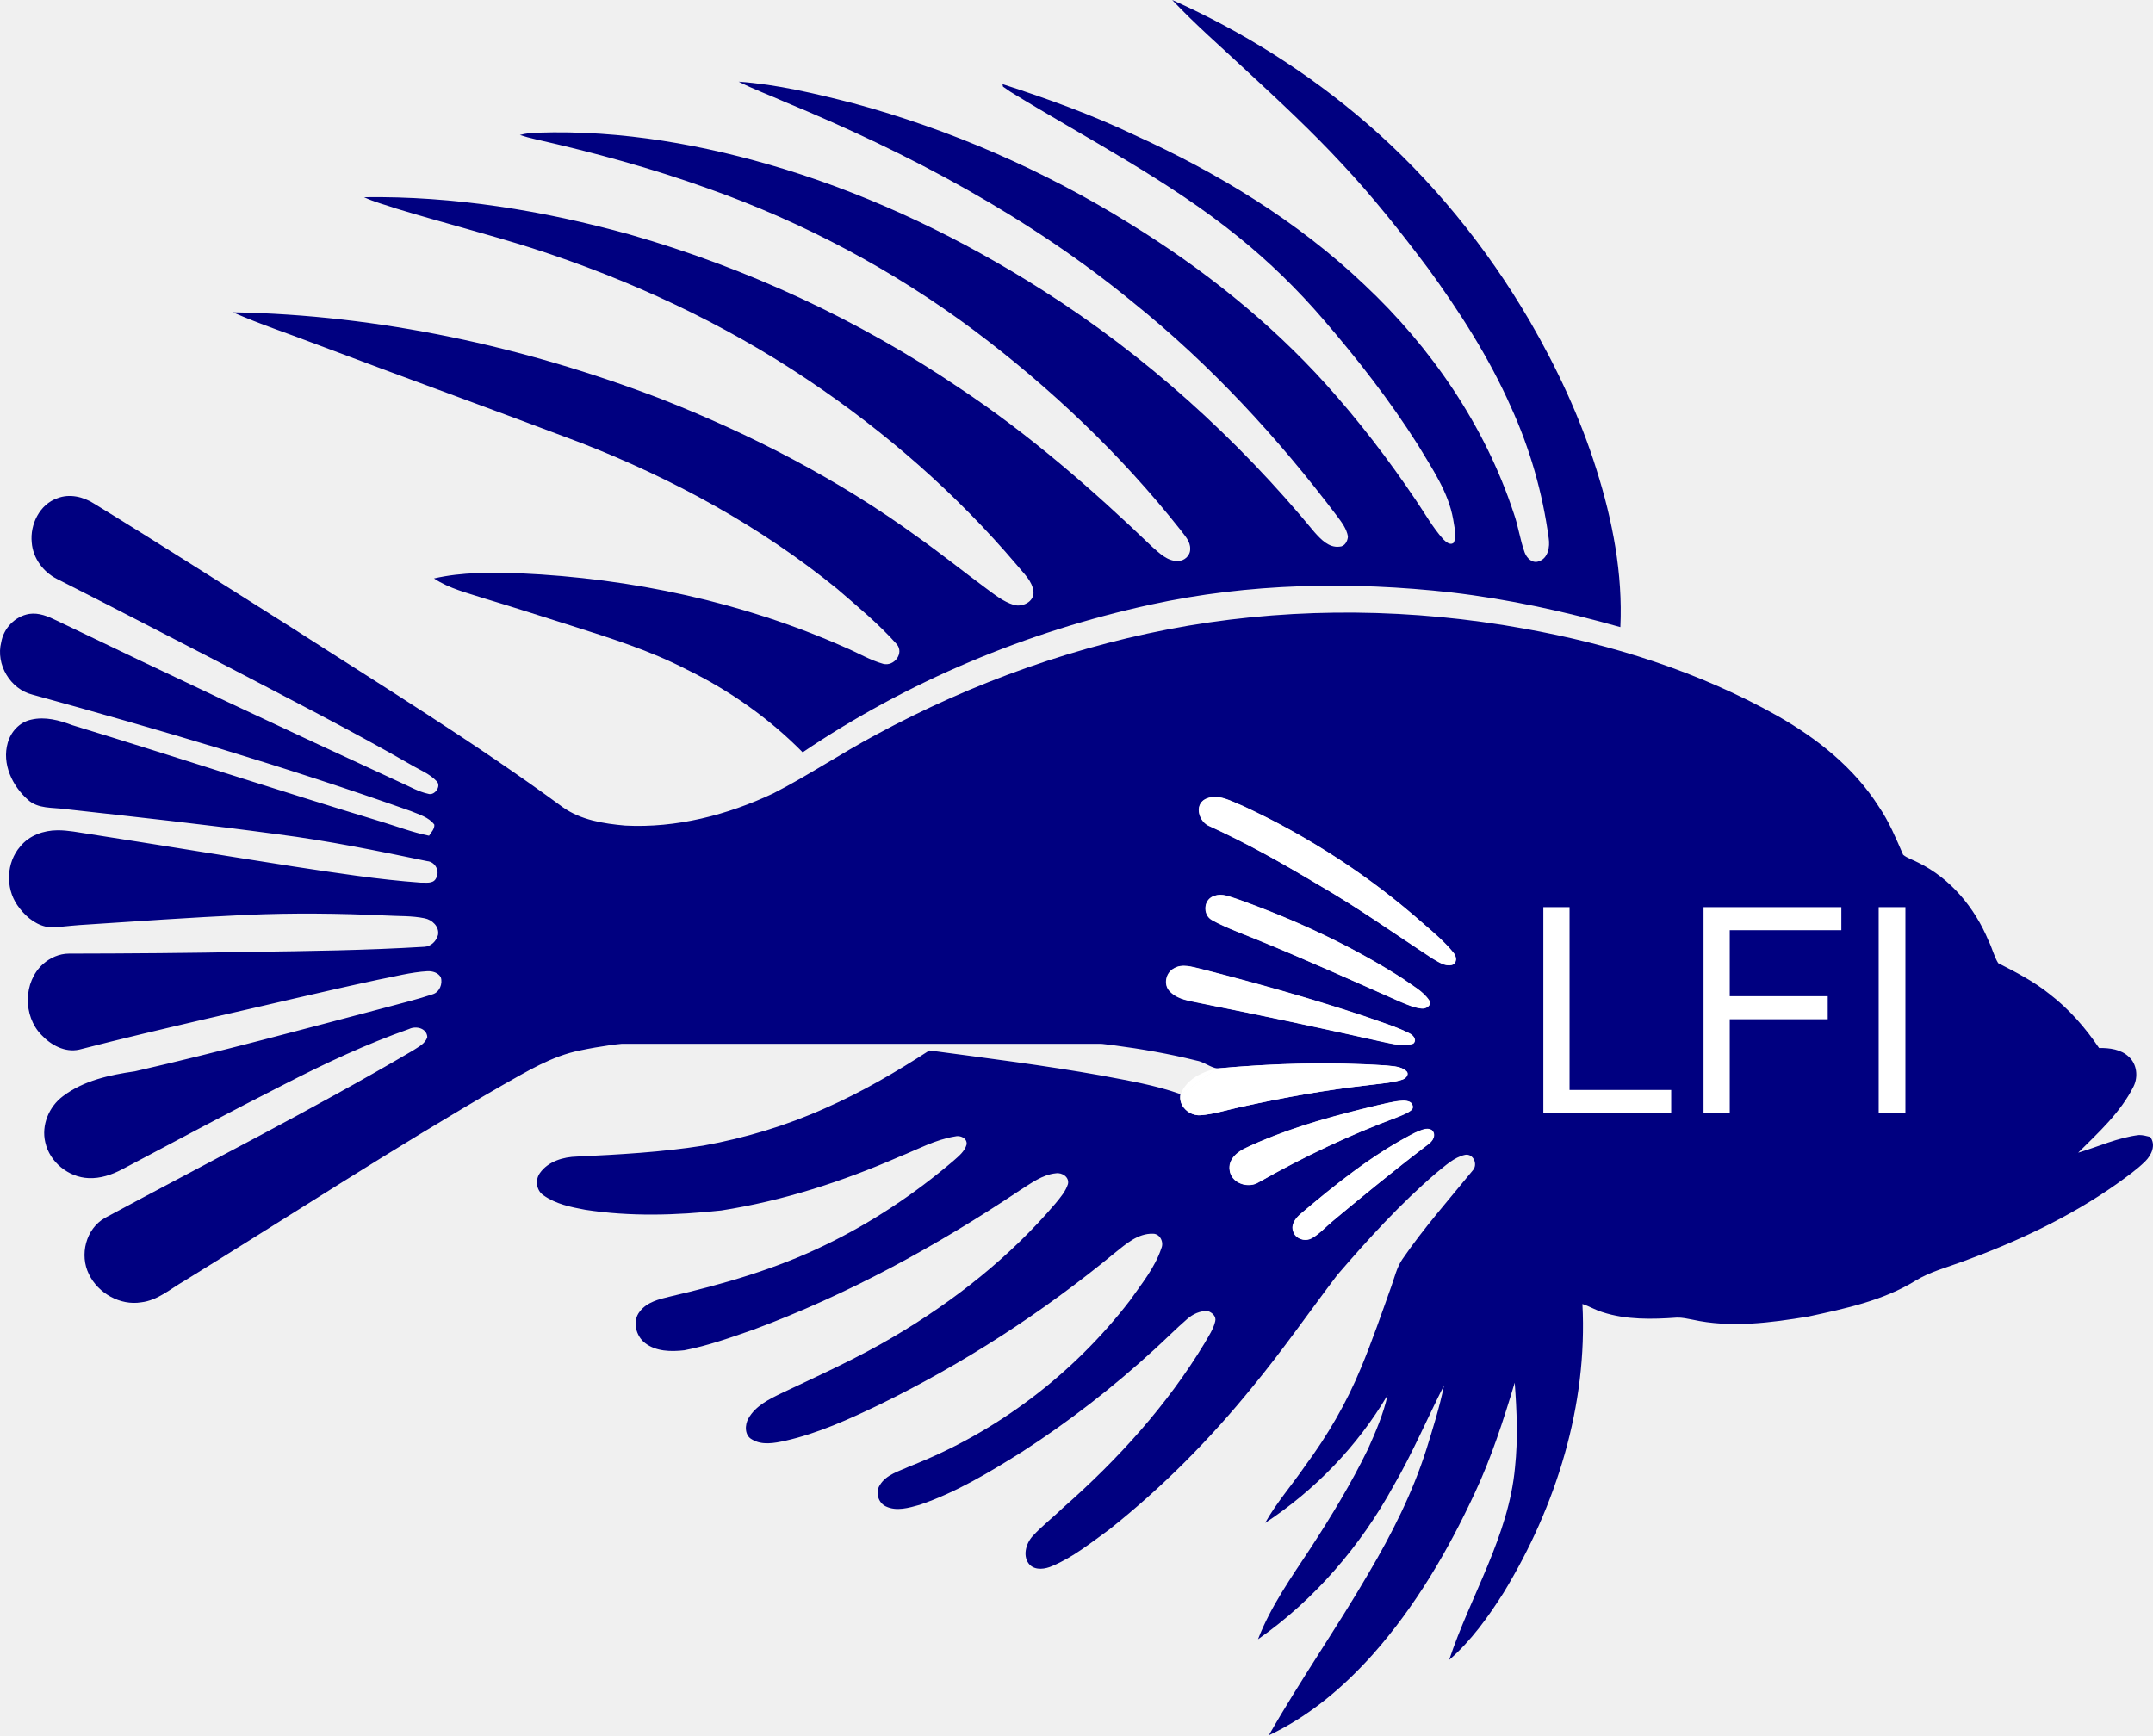
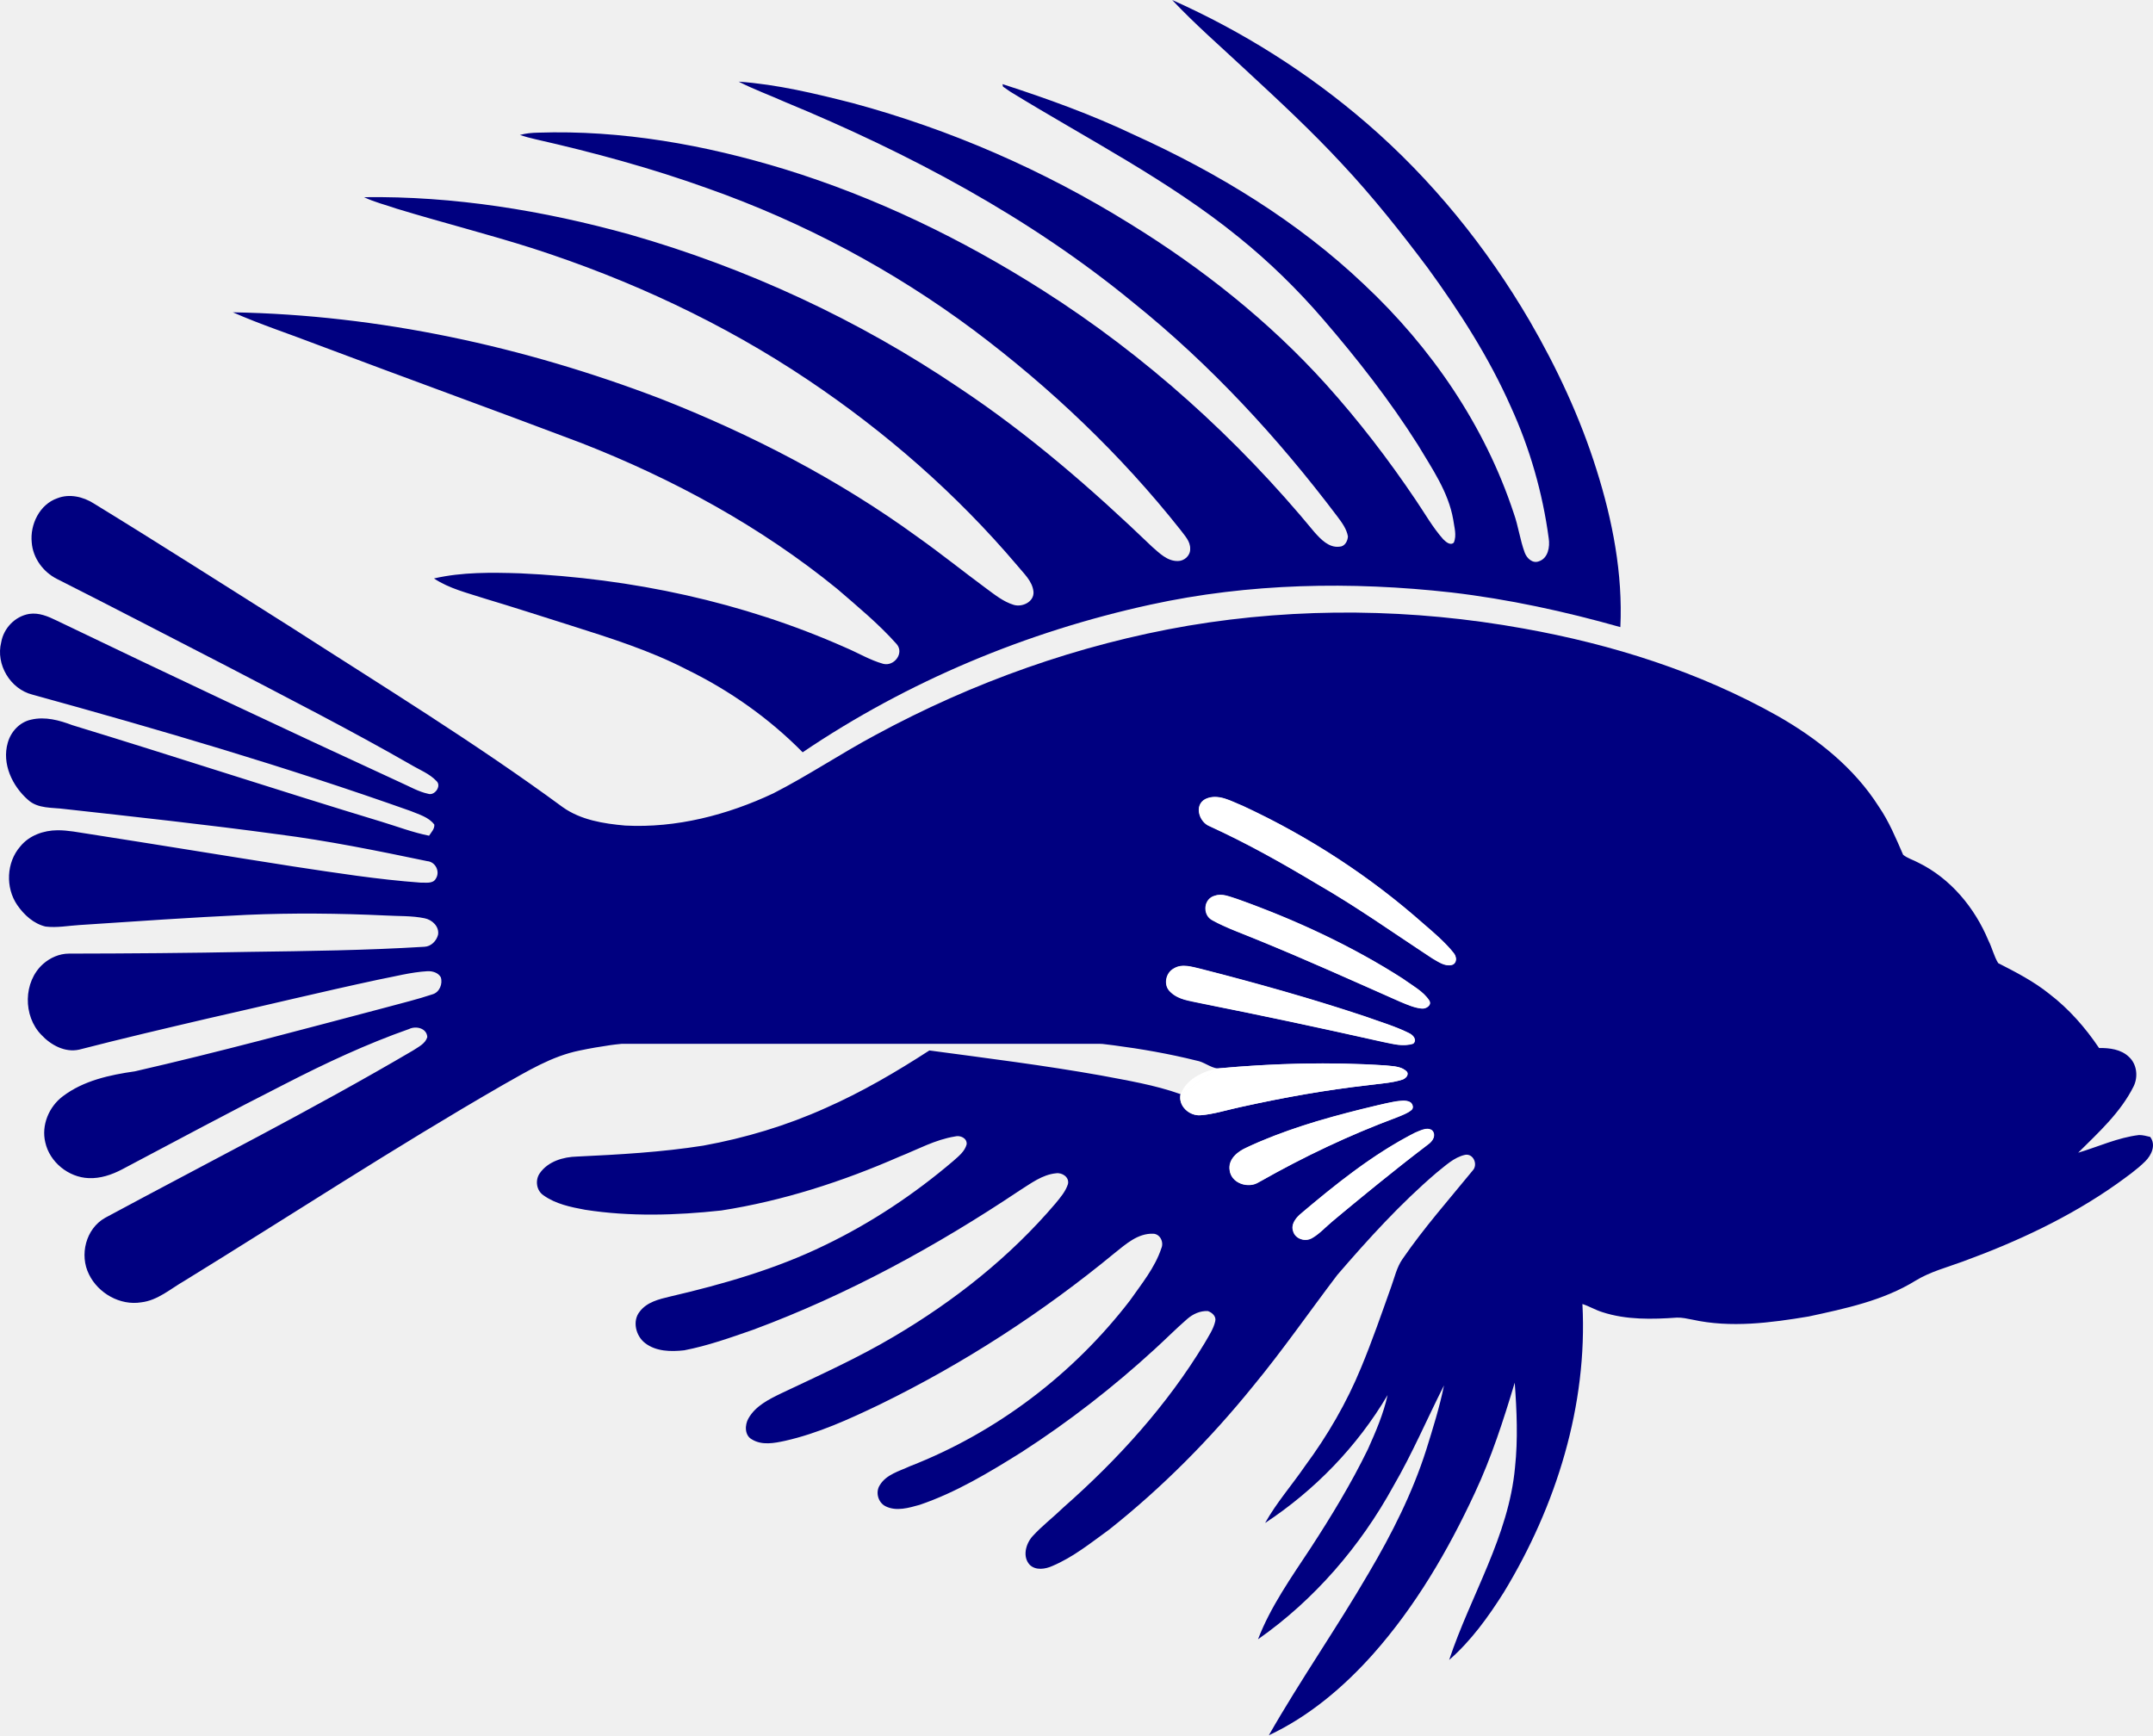
<svg xmlns="http://www.w3.org/2000/svg" version="1.1" id="svg2" width="85.607" height="69.005" viewBox="0 0 85.607 69.005">
  <defs id="defs6" />
  <g id="g8" transform="matrix(1.333333,0,0,-1.333333,-24.27948,104.5366)">
    <g id="g10" transform="matrix(0.09915025,0.01300874,-0.01300874,0.09915025,6.888078,-4.16374)" style="fill:#000080">
      <path d="m 495.91,585.738 c -2.941,1.336 -5.203,3.742 -7.504,5.942 -6.164,5.929 -12.078,12.129 -18.355,17.933 -21.113,20.024 -45.18,36.77 -70.621,50.813 -38.293,20.691 -79.914,35.664 -123.032,42.105 7.747,-4.699 15.93,-8.609 23.887,-12.937 24.613,-13.168 49.406,-25.992 74.004,-39.192 25.758,-14.16 49.863,-31.683 70.07,-53.105 5.36,-6.016 10.895,-11.945 15.43,-18.617 1.965,-2.985 -1.594,-6.571 -4.719,-5.332 -3.812,1.613 -7.082,4.269 -10.652,6.347 -28.465,17.387 -60.441,28.703 -93.23,34.512 -8.454,1.379 -17.075,2.648 -25.653,1.82 4.16,-3.621 9.367,-5.586 14.278,-7.933 8.128,-3.645 16.171,-7.481 24.25,-11.239 11.152,-5.23 22.406,-10.425 32.554,-17.48 11.922,-7.871 22.555,-17.656 31.188,-29.055 33.777,16.918 70.894,26.985 108.5,30.164 30.019,2.559 60.32,-0.859 89.5,-8.062 16.656,-4.199 32.859,-10.027 48.633,-16.805 2.816,15.68 1.828,31.856 -0.942,47.473 -2.808,16.027 -7.75,31.629 -14.004,46.625 -9.929,23.551 -23.48,45.64 -40.5,64.73 -15.293,17.153 -33.156,31.993 -52.742,44 5.926,-8.215 12.668,-15.8 19.094,-23.617 8.539,-10.277 17.082,-20.574 24.804,-31.484 7.813,-10.899 14.719,-22.414 21.301,-34.094 7.688,-14.133 14.614,-28.789 19.168,-44.27 4.008,-13.05 6.047,-26.695 6.082,-40.343 0.059,-2.559 -0.945,-5.879 -3.82,-6.407 -1.981,-0.476 -3.438,1.411 -3.828,3.118 -0.91,3.992 -0.856,8.125 -1.731,12.125 -5.144,27.004 -17.972,52.215 -35.351,73.386 -17.258,21.336 -38.93,38.719 -62.16,53.161 -11.793,7.64 -24.305,14.105 -36.989,20.132 0.016,-0.183 0.035,-0.562 0.043,-0.754 0.649,-0.589 1.293,-1.187 1.957,-1.781 20.918,-16.965 43.356,-32.289 61.942,-51.941 8.054,-8.461 15.301,-17.676 21.707,-27.442 8.59,-13.082 16.566,-26.605 23.152,-40.816 3.25,-7.547 7.215,-15.109 7.567,-23.496 0,-2.262 0.503,-4.824 -0.727,-6.867 -1.195,-0.813 -2.313,0.562 -2.984,1.402 -2.692,3.957 -4.461,8.434 -6.61,12.684 -6.492,13.043 -13.801,25.691 -22.058,37.699 -14.348,20.816 -32.114,39.144 -51.707,55.066 -23.336,19.129 -49.469,34.867 -77.332,46.453 -10.707,4.278 -21.547,8.442 -32.872,10.762 4.153,-2.875 8.657,-5.195 12.957,-7.836 34.704,-19.984 67.754,-43.5 95.192,-72.851 20.371,-21.297 37.492,-45.543 52.012,-71.145 1.089,-1.941 2.234,-3.973 2.347,-6.262 -0.234,-1.39 -1.343,-2.922 -2.918,-2.726 -3.152,0.027 -5.195,2.883 -6.8,5.23 -19.262,30.797 -43.125,58.801 -71.012,82.117 -21.778,18.235 -45.746,33.973 -71.606,45.809 -22.625,10.297 -46.703,17.953 -71.519,20.367 -1.801,0.199 -3.617,0.27 -5.403,0.008 1.446,-0.695 2.926,-1.309 4.434,-1.863 16.762,-6.18 33.273,-13.082 49.152,-21.274 26.782,-13.609 51.5,-31.246 73.043,-52.183 20.45,-20.008 38.625,-42.434 53.321,-67.008 1.035,-1.887 2.578,-3.832 2.172,-6.121 -0.211,-1.965 -2.227,-3.332 -4.141,-3.055 -3.07,0.348 -5.09,3.016 -6.996,5.176 -15.539,19.398 -32.086,38.109 -50.856,54.465 -27.156,24.086 -58.23,43.758 -91.531,58.183 -24.613,10.442 -50.504,18.227 -77.101,21.336 2.918,-1.898 6.191,-3.152 9.296,-4.707 12.766,-5.797 25.805,-10.976 38.504,-16.926 27.52,-13.019 53.493,-29.496 76.371,-49.621 20.926,-18.386 39.508,-39.48 54.622,-62.902 1.593,-2.625 3.941,-5.223 3.847,-8.477 -0.148,-3.027 -3.941,-4.234 -6.375,-3.117" style="fill:#000080;fill-opacity:1;fill-rule:nonzero;stroke:none" id="path11" />
      <path d="m 730.43,428 c -10.692,0.043 -20.032,10.02 -19.59,20.668 -0.211,9.379 7.367,17.793 16.457,19.43 11.16,2.312 22.883,-6.66 23.641,-18.004 1.574,-11.52 -8.946,-22.75 -20.508,-22.094 z m -74.711,83.156 c -2,1.211 -1.723,4.457 0.304,5.496 1.887,1.325 4.719,-0.234 4.778,-2.492 0.484,-2.664 -3.02,-4.676 -5.082,-3.004 z m -0.832,-48.218 c -0.328,-2.305 -3.559,-3.551 -5.239,-1.829 -1.937,1.594 -1.117,5.258 1.446,5.664 2.234,0.739 4.32,-1.679 3.793,-3.835 z m -17.375,-4.657 c -2.727,-1.984 -4.918,1.61 -6.375,3.496 -13.004,18.911 -27.418,36.911 -43.817,53 -2.472,2.243 -3.164,7.297 0.387,8.856 1.973,0.789 4.148,0.043 5.664,-1.317 9.871,-7.933 18.102,-17.687 25.672,-27.785 6.84,-9.543 13.289,-19.488 17.871,-30.336 0.59,-1.836 1.836,-4.09 0.598,-5.914 z m -25.961,3.946 c -2.258,-0.243 -4,1.515 -5.66,2.746 -10.332,8.925 -20.348,18.242 -31.223,26.511 -9.43,7.5 -19.109,14.704 -29.316,21.102 -3.047,1.566 -4.008,6.871 -0.364,8.285 4.043,1.359 7.61,-1.637 10.942,-3.465 18.226,-11.586 34.851,-25.742 48.988,-42.078 2.711,-2.988 5.441,-6.019 7.543,-9.488 0.832,-1.172 0.809,-3.301 -0.91,-3.613 z m -10.633,-11.731 c -2.188,0.508 -4.117,1.699 -6.035,2.789 -13.125,8.016 -26.188,16.121 -39.559,23.723 -4.344,2.547 -8.914,4.769 -12.976,7.758 -2.77,1.992 -1.723,6.797 1.773,7.175 2.328,0.469 4.434,-0.898 6.469,-1.824 16.348,-8.363 31.984,-18.246 46.043,-30.105 2.398,-2.324 5.371,-4.321 6.859,-7.414 0.641,-1.547 -1.332,-2.407 -2.574,-2.102 z m -3.445,-40.453 c -10.504,-5.973 -20.762,-12.383 -30.985,-18.832 -2.316,-1.426 -4.383,-3.313 -6.918,-4.348 -2.125,-0.906 -5.058,0.399 -5.351,2.809 -0.446,2.031 1.16,3.676 2.683,4.719 11.801,7.593 23.914,14.984 37.188,19.707 1.633,0.371 3.601,1.32 5.105,0.109 1.325,-1.574 -0.215,-3.48 -1.722,-4.164 z m -59.653,0.199 c -0.062,3.238 3.035,5.145 5.782,5.965 11.574,3.691 23.644,5.578 35.691,6.945 3.418,0.34 6.84,0.786 10.277,0.946 1.489,-0.004 3.196,0.136 4.434,-0.879 0.594,-0.645 0.777,-1.922 -0.156,-2.387 -1.274,-0.789 -2.774,-1.09 -4.2,-1.48 -14.886,-3.387 -29.468,-8.106 -43.605,-13.872 -3.395,-1.617 -8.348,0.743 -8.223,4.762 z m 50.356,31.871 c -17.317,6.356 -34.703,12.532 -52.184,18.442 -3.125,1.16 -6.765,1.898 -8.875,4.738 -1.801,2.215 -0.547,5.828 2.078,6.754 2.633,1.16 5.418,-0.25 7.903,-1.176 15.75,-6.297 31.363,-12.973 46.636,-20.375 4.137,-2.172 8.469,-4.035 12.364,-6.641 1.152,-0.644 2.406,-2.363 0.961,-3.41 -3.063,-0.59 -6.043,0.707 -8.883,1.668 z m -65.571,50.629 c -1.695,1.313 -1.437,4.164 0.34,5.27 1.957,1.218 5,0.129 4.993,-2.407 0.562,-2.867 -3.325,-4.703 -5.333,-2.863 z m -5.886,39.196 c 0.148,-2.532 -3.203,-4.063 -5.125,-2.489 -2,1.36 -1.629,4.824 0.656,5.672 2.191,1.145 4.789,-0.785 4.469,-3.183 z m -10.93,-56.247 c -0.094,-2.937 -4.516,-3.695 -5.887,-1.3 -1.101,1.597 -0.422,4.089 1.465,4.722 2.235,1.192 4.985,-0.972 4.422,-3.422 z m -17.047,21.317 c -0.32,-2.461 -3.808,-3.297 -5.402,-1.539 -1.758,1.48 -0.934,4.707 1.152,5.433 2.422,1.118 4.946,-1.461 4.25,-3.894 z m -12.676,34.887 c 0.157,-2.723 -3.738,-4.34 -5.523,-2.29 -1.742,1.524 -0.977,4.633 1.09,5.446 2.133,1.039 4.609,-0.863 4.433,-3.156 z m -17.437,-53.348 c -0.484,-2.207 -3.629,-3.281 -5.266,-1.641 -2.05,1.489 -1.304,5.012 1.075,5.703 2.417,1.004 5.031,-1.644 4.191,-4.062 z m 97.742,73.008 c 2,1.722 5.285,0.07 5.109,-2.563 0.333,-2.711 -3.281,-4.387 -5.253,-2.719 -1.723,1.282 -1.622,4.086 0.144,5.282 z m 53.164,-6.274 c 2.207,0.864 4.52,-1.093 4.278,-3.386 0.105,-2.555 -3.387,-4.149 -5.196,-2.297 -2,1.414 -1.375,4.922 0.918,5.683 z m -171.48,-50.402 c -2.094,1.133 -1.887,4.476 0.027,5.672 2.063,1.445 5.059,-0.285 4.773,-2.797 0.387,-2.59 -2.73,-4.149 -4.8,-2.875 z m -3.254,22.855 c -0.184,-2.593 -3.887,-3.589 -5.465,-1.609 -1.695,1.531 -0.941,4.563 1.129,5.336 2.316,1.168 5,-1.301 4.336,-3.727 z m -25.168,-34.199 c -0.695,-2.527 -4.531,-2.762 -5.778,-0.582 -1.195,1.613 -0.292,3.969 1.458,4.723 2.515,1.488 5.332,-1.672 4.32,-4.141 z m -16.297,18 c -1.879,1.098 -2,4.285 -0.035,5.336 2.086,1.567 5.015,-0.207 4.918,-2.703 0.219,-2.449 -2.961,-4.059 -4.883,-2.633 z m -27.77,-19.14 c -1.566,1.41 -1.191,4.25 0.68,5.21 2.016,1.454 4.906,-0.296 4.762,-2.703 0.406,-2.804 -3.606,-4.586 -5.442,-2.507 z m -5.253,20.285 c -0.313,-2.328 -3.594,-3.032 -5.196,-1.567 -1.715,1.399 -1.262,4.407 0.692,5.36 2.476,1.445 5.363,-1.18 4.504,-3.793 z M 334.98,485.145 c -1.621,1.222 -1.558,3.964 0.059,5.164 1.938,1.765 5.34,0.136 5.098,-2.496 0.355,-2.7 -3.199,-4.223 -5.157,-2.668 z M 811.316,384.313 c -1.046,0.398 -2.093,0.839 -3.203,0.984 -6.363,0.086 -12.476,-1.871 -18.699,-2.867 6.805,5.207 14.066,10.218 18.941,17.433 1.793,2.664 1.883,6.492 -0.257,8.985 -2.043,2.519 -5.371,3.371 -8.45,3.734 -3.265,6.563 -7.394,12.742 -12.593,17.922 -4.121,4.312 -9.047,7.73 -13.938,11.09 -0.984,2.207 -1.195,4.746 -2.008,7.047 -2.769,10.261 -8.804,19.871 -17.757,25.797 -1.36,0.992 -2.981,1.66 -4.141,2.89 -1.488,5.168 -2.883,10.41 -5.348,15.231 -5.777,12.429 -15.562,22.504 -26.383,30.699 -21.492,16.109 -46.167,27.586 -71.699,35.691 -31.89,10.192 -65.535,15.067 -99.004,13.852 -33.109,-1.289 -65.906,-8.344 -96.824,-20.215 -10.918,-4.121 -21.394,-9.34 -32.39,-13.262 -14.45,-4.629 -30.071,-6.554 -45.079,-3.785 -6.3,1.402 -12.89,3.356 -17.73,7.844 -23.43,22.457 -48.688,42.883 -73.449,63.836 -17.785,14.746 -35.457,29.633 -53.43,44.168 -2.875,2.414 -6.812,3.906 -10.562,2.976 -5.5,-1.109 -9.172,-6.707 -9.317,-12.105 -0.254,-4.656 2.25,-9.184 6.07,-11.766 15.637,-10.656 31.149,-21.512 46.7,-32.285 16.996,-11.934 34.109,-23.699 50.629,-36.289 2.39,-1.902 5.218,-3.391 7.039,-5.914 1.359,-1.66 -1.161,-4.336 -2.973,-3.426 -2.801,0.996 -5.168,2.856 -7.688,4.387 -31.984,20.148 -63.8,40.566 -95.441,61.254 -2.344,1.554 -4.934,3.09 -7.844,3.027 -4.277,-0.137 -8.129,-3.238 -9.386,-7.297 -2.528,-6.332 0.851,-14.183 7.195,-16.695 36.254,-15.301 72.281,-31.215 107.348,-49.102 2.312,-1.351 5.089,-2.484 6.449,-4.937 -0.086,-1.313 -1.211,-2.137 -1.989,-3.07 -4.675,1.585 -9.039,3.949 -13.527,5.98 -29.34,13.258 -58.348,27.227 -87.656,40.547 -3.664,1.957 -7.699,3.664 -11.957,3.234 -3.5,-0.269 -6.485,-2.765 -7.828,-5.933 -2.606,-5.957 -0.344,-12.969 3.769,-17.653 2.594,-3.082 6.891,-3.168 10.5,-4.148 20.692,-5.086 41.387,-10.121 61.949,-15.715 14.625,-3.852 28.938,-8.773 43.208,-13.758 2.421,-0.511 3.48,-3.594 1.894,-5.492 -1.082,-1.523 -3.195,-0.734 -4.715,-0.598 -12.472,2.567 -24.695,6.176 -36.929,9.7 -19.75,5.8 -39.45,11.765 -59.208,17.55 -3.031,0.86 -6.019,1.922 -9.16,2.313 -4.097,0.516 -8.57,-0.426 -11.629,-3.344 -4.753,-4.172 -6.015,-11.609 -3.168,-17.211 1.618,-3.172 4.122,-6.156 7.532,-7.457 3.293,-0.859 6.746,-0.629 10.113,-0.867 16.609,-1.074 33.223,-2.078 49.812,-3.477 13.739,-1.195 27.403,-3.136 40.973,-5.562 3.84,-0.742 7.781,-1.055 11.488,-2.344 2.176,-0.719 4.086,-3.012 3.352,-5.402 -0.695,-1.77 -2.539,-3.207 -4.504,-3.024 -17.367,1.204 -34.652,3.25 -51.934,5.282 -17.835,1.984 -35.652,4.183 -53.453,6.488 -2.808,0.359 -5.707,-0.488 -8.035,-2.07 -6.574,-4.485 -7.984,-14.602 -3.246,-20.895 2.402,-3.375 6.274,-6.207 10.594,-5.828 13.047,1.605 26.121,2.91 39.191,4.211 17.332,1.59 34.625,3.473 51.973,4.875 4.953,0.277 9.914,0.961 14.883,0.594 1.476,-0.129 3.101,-0.832 3.691,-2.309 0.379,-2.008 -0.945,-4.367 -3.047,-4.711 -4.703,-0.918 -9.465,-1.422 -14.211,-2.07 -25.582,-3.27 -51.152,-6.735 -76.832,-9.168 -7.593,-0.09 -15.55,-0.738 -22.281,-4.582 -4.508,-2.535 -7.523,-7.715 -6.977,-12.934 0.512,-6.012 5.508,-11.258 11.43,-12.269 3.438,-0.614 6.969,0.093 10.207,1.281 17.188,6.391 34.332,12.891 51.629,18.98 12.668,4.543 25.535,8.625 38.711,11.403 2.184,0.742 5.293,-0.469 5.059,-3.11 -0.856,-1.886 -3.004,-2.535 -4.719,-3.386 -32.098,-13.61 -65.016,-25.153 -97.578,-37.559 -6.117,-2.469 -9.078,-9.984 -6.93,-16.105 1.984,-5.938 8.012,-10.485 14.356,-10.274 4.96,-0.074 9.164,2.863 13.585,4.672 33.872,15.18 67.321,31.316 101.633,45.516 7.828,3.136 15.703,6.703 24.25,7.269 12.321,0.957 24.676,0.016 36.989,-0.66 19.992,-1.324 39.925,-3.535 59.761,-6.367 12.371,-1.879 24.754,-3.754 36.973,-6.445 16.293,-3.469 32.613,-7.301 48.141,-13.415 2.179,-0.652 3.757,-2.535 5.91,-3.152 16.765,-0.652 33.543,-2.371 50.019,-5.652 2.106,-0.528 4.676,-0.84 5.992,-2.774 0.364,-1.183 -0.933,-1.953 -1.906,-2.101 -3.246,-0.555 -6.558,-0.254 -9.824,-0.289 -13.082,0.254 -26.164,-0.371 -39.188,-1.524 -3.976,-0.32 -7.957,-1.078 -11.949,-0.847 -3.367,0.242 -6.218,3.648 -5.011,7.015 -7.239,3.711 -15.086,6.067 -22.79,8.606 -16.437,5.211 -33.136,9.55 -49.777,14.054 -10.66,-5.074 -21.578,-9.683 -32.922,-13 -12.207,-3.679 -24.875,-5.738 -37.601,-6.371 -12.617,-0.328 -25.215,0.614 -37.778,1.664 -4.078,0.438 -8.718,-0.297 -11.617,-3.441 -1.734,-1.844 -1.75,-4.996 0.188,-6.707 3.246,-3.043 7.586,-4.547 11.75,-5.899 13.039,-3.824 26.679,-5.187 40.226,-5.496 18.563,0.442 36.965,3.844 54.774,9.004 5.679,1.43 11.265,3.653 17.179,3.817 1.61,0.246 3.61,-0.95 3.176,-2.789 -0.848,-2.051 -2.863,-3.211 -4.613,-4.403 -12.817,-8.316 -26.66,-15.109 -41.18,-19.898 -15.449,-5.172 -31.656,-7.602 -47.82,-9.195 -3.332,-0.348 -7.039,-0.727 -9.516,-3.247 -2.656,-2.496 -2.129,-7.082 0.336,-9.535 2.926,-2.953 7.336,-3.586 11.309,-3.66 7.172,0.43 14.219,1.965 21.238,3.418 29.191,6.676 57.305,17.57 84.117,30.824 3.629,1.664 7.301,3.809 11.422,3.68 1.859,0.043 3.852,-1.664 3.125,-3.645 -0.976,-2.089 -2.738,-3.656 -4.391,-5.21 -15.515,-14.063 -33.742,-24.946 -52.964,-33.129 -11.524,-4.942 -23.547,-8.555 -35.461,-12.399 -3.914,-1.297 -8.157,-2.726 -10.739,-6.156 -1.375,-1.773 -1.851,-4.91 0.219,-6.371 2.727,-2.199 6.457,-1.965 9.738,-1.692 10.055,0.922 19.766,3.915 29.317,7.04 26.418,8.851 51.75,20.91 75.379,35.683 3.672,2.215 7.636,4.984 12.16,4.242 2.066,-0.328 2.898,-2.925 1.867,-4.621 -2.676,-5.527 -7.266,-9.797 -11.359,-14.273 -19.61,-19.574 -44.539,-33.821 -71.473,-40.434 -3.324,-1.055 -7.301,-1.512 -9.605,-4.422 -1.653,-1.914 -1.176,-5.152 0.945,-6.511 2.976,-1.957 6.738,-1.325 10.051,-0.86 11.285,2.25 21.89,6.918 32.304,11.672 15.086,7.145 29.551,15.637 43.219,25.223 3.625,2.519 7.106,5.238 10.793,7.672 1.879,1.254 4.211,2 6.469,1.543 1.168,-0.59 2.32,-1.899 1.746,-3.309 -0.844,-2.277 -2.523,-4.098 -3.961,-6.012 -13.5,-16.918 -30.176,-31.058 -48.098,-43.101 -3.394,-2.528 -7.093,-4.641 -10.332,-7.383 -2.265,-1.965 -3.824,-5.664 -1.867,-8.348 1.559,-1.922 4.422,-1.844 6.594,-1.187 6.523,1.793 12.34,5.375 18.238,8.566 17.332,10.395 33.395,22.856 48.043,36.77 10.176,9.48 19.516,19.804 29.285,29.683 10.555,9.426 21.395,18.621 33.274,26.356 2.875,1.703 5.715,3.886 9.156,4.199 2.539,0.144 3.512,-3.414 1.656,-4.926 -8.179,-7.699 -16.691,-15.113 -24.219,-23.484 -2.023,-2.235 -3.035,-5.125 -4.406,-7.75 -3.906,-7.637 -7.738,-15.317 -12.035,-22.742 -5.601,-9.77 -12.519,-18.746 -20.328,-26.844 -4.633,-5.168 -9.922,-9.789 -14.07,-15.36 15.949,7.743 30.25,19.086 41.179,33.075 -1.957,-5.418 -4.929,-10.383 -7.933,-15.266 -6.266,-9.48 -13.383,-18.363 -20.762,-26.988 -6.848,-7.93 -14.059,-15.68 -19.102,-24.942 18.2,9.496 33.907,23.543 46.004,40.079 6.848,8.875 12.536,18.554 18.848,27.792 -2.145,-6.269 -4.953,-12.285 -7.723,-18.296 -5.777,-12.317 -13.472,-23.61 -21.836,-34.293 -11.566,-14.996 -24.375,-28.989 -35.808,-44.086 12.64,4.031 23.984,11.347 33.972,19.965 14.364,12.464 26.125,27.628 36.29,43.636 6.312,9.864 11.332,20.469 16.121,31.129 -0.485,-8.41 -1.215,-16.851 -3.203,-25.058 -4.52,-20.098 -18.122,-36.192 -26.946,-54.391 7.238,4.812 13.262,11.227 18.789,17.879 18.813,23.418 32.071,52.043 34.426,82.207 1.938,-0.918 3.617,-2.285 5.574,-3.176 6.797,-3.254 14.418,-4.07 21.844,-4.512 1.551,-0.156 3.016,-0.718 4.488,-1.199 11.02,-3.996 22.946,-3.976 34.504,-3.578 11.16,0.926 22.656,1.793 32.996,6.449 4.657,2.071 9.75,2.699 14.684,3.813 16.73,3.738 33.266,8.933 48.488,16.941 3.195,1.735 6.465,3.406 9.367,5.613 2.102,1.59 3.895,4.438 2.414,7.04" style="fill:#000080;fill-opacity:1;fill-rule:nonzero;stroke:none" id="path10" />
      <path d="m 727.195,457.438 c -4.34,-1.817 -7.101,-7 -5.718,-11.586 1.074,-4.567 5.812,-7.832 10.48,-7.098 5.445,0.301 9.859,5.863 8.789,11.246 -0.887,6.008 -7.996,9.926 -13.551,7.438" style="fill:#000080;fill-opacity:1;fill-rule:nonzero;stroke:none" id="path9" />
    </g>
    <path id="rect5" style="fill:#000080;stroke-width:0.799;stroke-dasharray:0.799, 0.799" d="m 53.717,-58.782 v 2.817 h 8.232 v -2.817 z m 10.847,1.919 v 7.704 h 2.15 v -7.704 z m -18.505,0.688 v 2.791 H 33.271 v 6.113 h 17.793 v -3.51 h 2.188 v -5.394 z m 24.883,4.096 v 5.228 h 4.969 V -52.079 Z" transform="scale(1,-1)" />
    <rect style="fill:#000080;stroke-width:0.318;stroke-dasharray:0.318, 0.318" id="rect11" width="12.245" height="1.98" x="1.083" y="-81.737" transform="matrix(0.7169892,-0.6970842,-0.6970842,-0.7169892,0,0)" />
-     <text xml:space="preserve" style="font-style:normal;font-variant:normal;font-weight:normal;font-stretch:normal;font-size:8.423px;font-family:Helvetica;-inkscape-font-specification:Helvetica;fill:#ffffff;stroke-width:0.168;stroke-dasharray:0.168, 0.168" x="63.562" y="-45.207" id="text12" transform="scale(1,-1)">
-       <tspan id="tspan12" style="fill:#ffffff;stroke-width:0.168" x="63.562" y="-45.207">LFI</tspan>
-     </text>
    <path style="fill:#ffffff;stroke-width:0.017;stroke-dasharray:0.017, 0.017" d="m 57.456,38.359 c -0.2,-0.056 -0.413,-0.188 -1.752,-1.085 -1.84,-1.232 -2.186,-1.452 -3.57,-2.27 -1.488,-0.879 -2.633,-1.498 -3.68,-1.989 -0.142,-0.067 -0.309,-0.145 -0.371,-0.175 -0.189,-0.09 -0.333,-0.263 -0.386,-0.466 -0.138,-0.529 0.366,-0.821 1.038,-0.601 0.371,0.121 1.46,0.636 2.265,1.07 1.934,1.044 3.71,2.264 5.315,3.65 0.074,0.064 0.285,0.246 0.469,0.405 0.508,0.439 0.979,0.918 1.063,1.082 0.017,0.032 0.034,0.09 0.04,0.128 0.012,0.088 -0.035,0.193 -0.105,0.234 -0.065,0.039 -0.218,0.047 -0.324,0.017 z" id="path12" transform="matrix(0.75,0,0,-0.75,18.20961,78.40247)" />
    <path style="fill:#ffffff;stroke-width:0.017;stroke-dasharray:0.017, 0.017" d="m 56.375,40.076 c -0.27,-0.059 -0.343,-0.089 -1.961,-0.806 -2.433,-1.079 -3.959,-1.732 -5.016,-2.145 -0.662,-0.259 -1.195,-0.512 -1.307,-0.621 -0.09,-0.087 -0.144,-0.212 -0.152,-0.348 -0.007,-0.133 0.011,-0.207 0.079,-0.319 0.118,-0.195 0.399,-0.29 0.682,-0.23 0.35,0.074 1.692,0.579 2.737,1.03 1.723,0.743 3.431,1.66 4.631,2.486 0.388,0.267 0.534,0.386 0.66,0.537 0.146,0.175 0.16,0.251 0.064,0.344 -0.1,0.097 -0.213,0.116 -0.417,0.072 z" id="path13" transform="matrix(0.75,0,0,-0.75,18.20961,78.40247)" />
    <path style="fill:#ffffff;stroke-width:0.017;stroke-dasharray:0.017, 0.017" d="m 55.602,41.544 c -0.171,-0.022 -0.513,-0.093 -1.377,-0.285 -2.289,-0.508 -3.659,-0.798 -5.873,-1.245 -0.618,-0.125 -1.192,-0.248 -1.273,-0.274 -0.357,-0.113 -0.606,-0.302 -0.681,-0.516 -0.012,-0.035 -0.022,-0.115 -0.022,-0.179 0,-0.213 0.09,-0.385 0.264,-0.502 0.242,-0.163 0.464,-0.169 1.025,-0.029 1.269,0.316 3.17,0.84 4.484,1.236 1.405,0.424 2.895,0.92 3.469,1.155 0.486,0.199 0.614,0.29 0.629,0.445 0.01,0.109 -0.031,0.149 -0.187,0.18 -0.11,0.022 -0.34,0.029 -0.458,0.013 z" id="path14" transform="matrix(0.75,0,0,-0.75,18.20961,78.40247)" />
    <path style="fill:#ffffff;stroke-width:0.017;stroke-dasharray:0.017, 0.017" d="m 49.414,47.088 c -0.342,-0.098 -0.544,-0.371 -0.519,-0.701 0.021,-0.277 0.221,-0.518 0.584,-0.704 0.623,-0.318 1.775,-0.756 2.825,-1.073 0.866,-0.262 2.333,-0.637 3.055,-0.783 0.285,-0.057 0.566,-0.062 0.675,-0.012 0.11,0.051 0.166,0.177 0.121,0.275 -0.041,0.09 -0.291,0.218 -0.813,0.415 -1.711,0.647 -3.448,1.464 -5.14,2.418 -0.15,0.085 -0.298,0.156 -0.351,0.17 -0.119,0.031 -0.318,0.029 -0.436,-0.005 z" id="path19" transform="matrix(0.75,0,0,-0.75,18.20961,78.40247)" />
    <path style="fill:#ffffff;stroke-width:0.017;stroke-dasharray:0.017, 0.017" d="m 51.799,49.289 c -0.209,-0.044 -0.346,-0.18 -0.393,-0.391 -0.027,-0.12 0.008,-0.253 0.101,-0.39 0.088,-0.13 0.125,-0.164 0.586,-0.55 1.603,-1.34 2.808,-2.19 4,-2.821 0.493,-0.261 0.761,-0.304 0.88,-0.142 0.044,0.06 0.052,0.171 0.019,0.259 -0.04,0.105 -0.122,0.186 -0.413,0.408 -1.101,0.838 -3.338,2.654 -3.885,3.154 -0.454,0.416 -0.658,0.524 -0.895,0.474 z" id="path20" transform="matrix(0.75,0,0,-0.75,18.20961,78.40247)" />
    <path style="fill:#ffffff;stroke-width:0.807;stroke-dasharray:0.807, 0.807" d="m 54.517,46.539 c 0,0 -0.881,-0.142 -1.101,-0.783" id="path21" />
    <path style="fill:#ffffff;stroke-width:0.004;stroke-dasharray:0.004, 0.004" d="m 47.606,44.345 c -0.135,-0.015 -0.262,-0.065 -0.381,-0.149 -0.044,-0.031 -0.137,-0.123 -0.167,-0.166 -0.066,-0.093 -0.104,-0.181 -0.122,-0.284 -0.012,-0.068 -0.007,-0.211 0.007,-0.23 0.003,-0.003 0.331,-0.235 0.73,-0.516 l 0.726,-0.51 0.124,-0.011 c 1.64,-0.149 3.309,-0.212 4.825,-0.183 0.583,0.011 1.231,0.038 1.709,0.07 0.082,0.006 0.321,0.03 0.387,0.039 0.219,0.031 0.368,0.092 0.475,0.194 0.029,0.028 0.035,0.035 0.041,0.055 0.015,0.047 0.006,0.101 -0.024,0.148 -0.028,0.043 -0.09,0.093 -0.147,0.119 -0.049,0.022 -0.214,0.066 -0.351,0.094 -0.159,0.032 -0.307,0.053 -0.684,0.096 -0.085,0.01 -0.188,0.022 -0.229,0.027 -0.041,0.005 -0.15,0.019 -0.244,0.029 -1.524,0.176 -3.117,0.45 -4.906,0.844 -0.245,0.054 -0.27,0.06 -0.598,0.141 -0.369,0.091 -0.513,0.123 -0.701,0.154 -0.212,0.035 -0.386,0.051 -0.47,0.041 z" id="path22" transform="matrix(0.75,0,0,-0.75,18.20961,78.40247)" />
  </g>
</svg>
